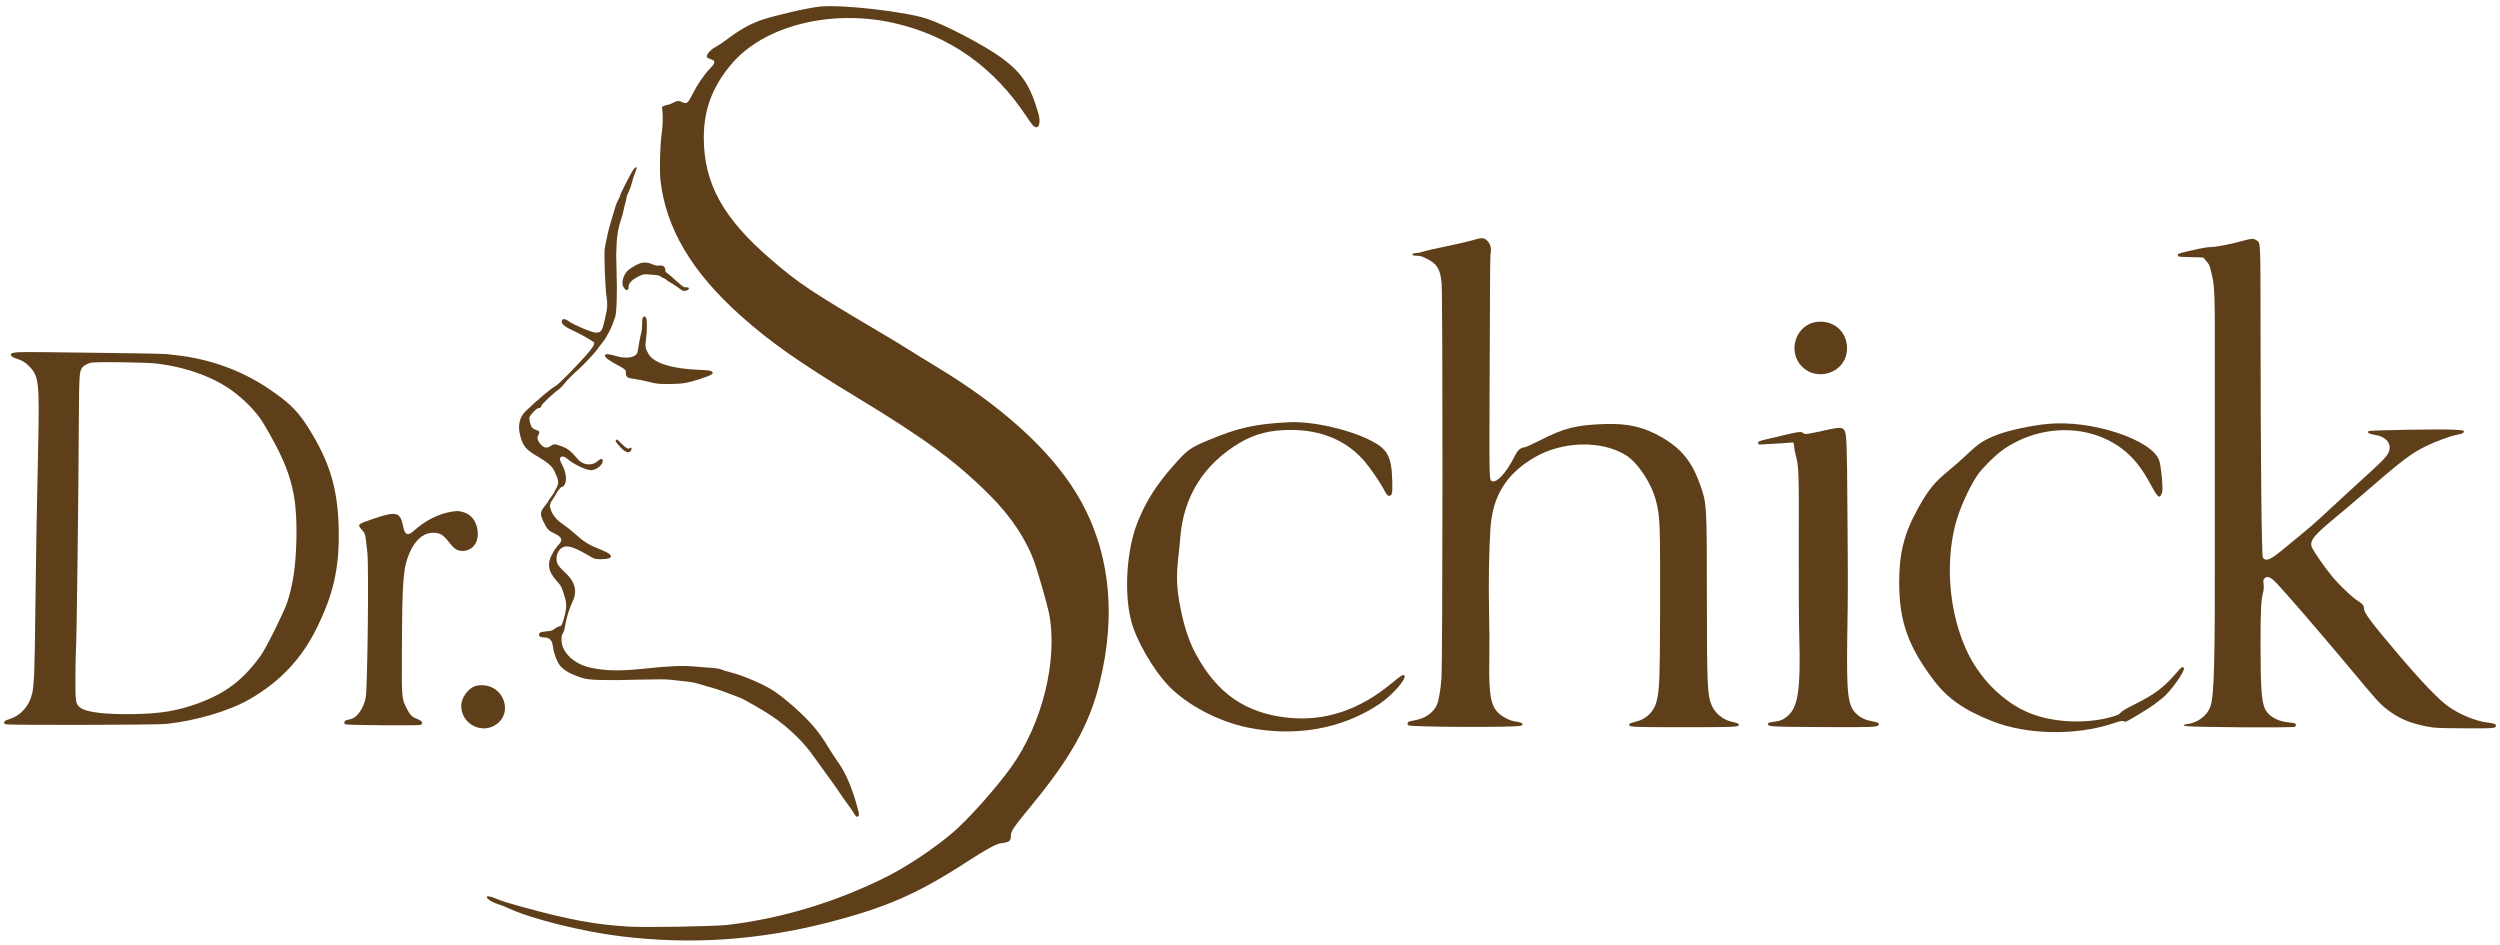
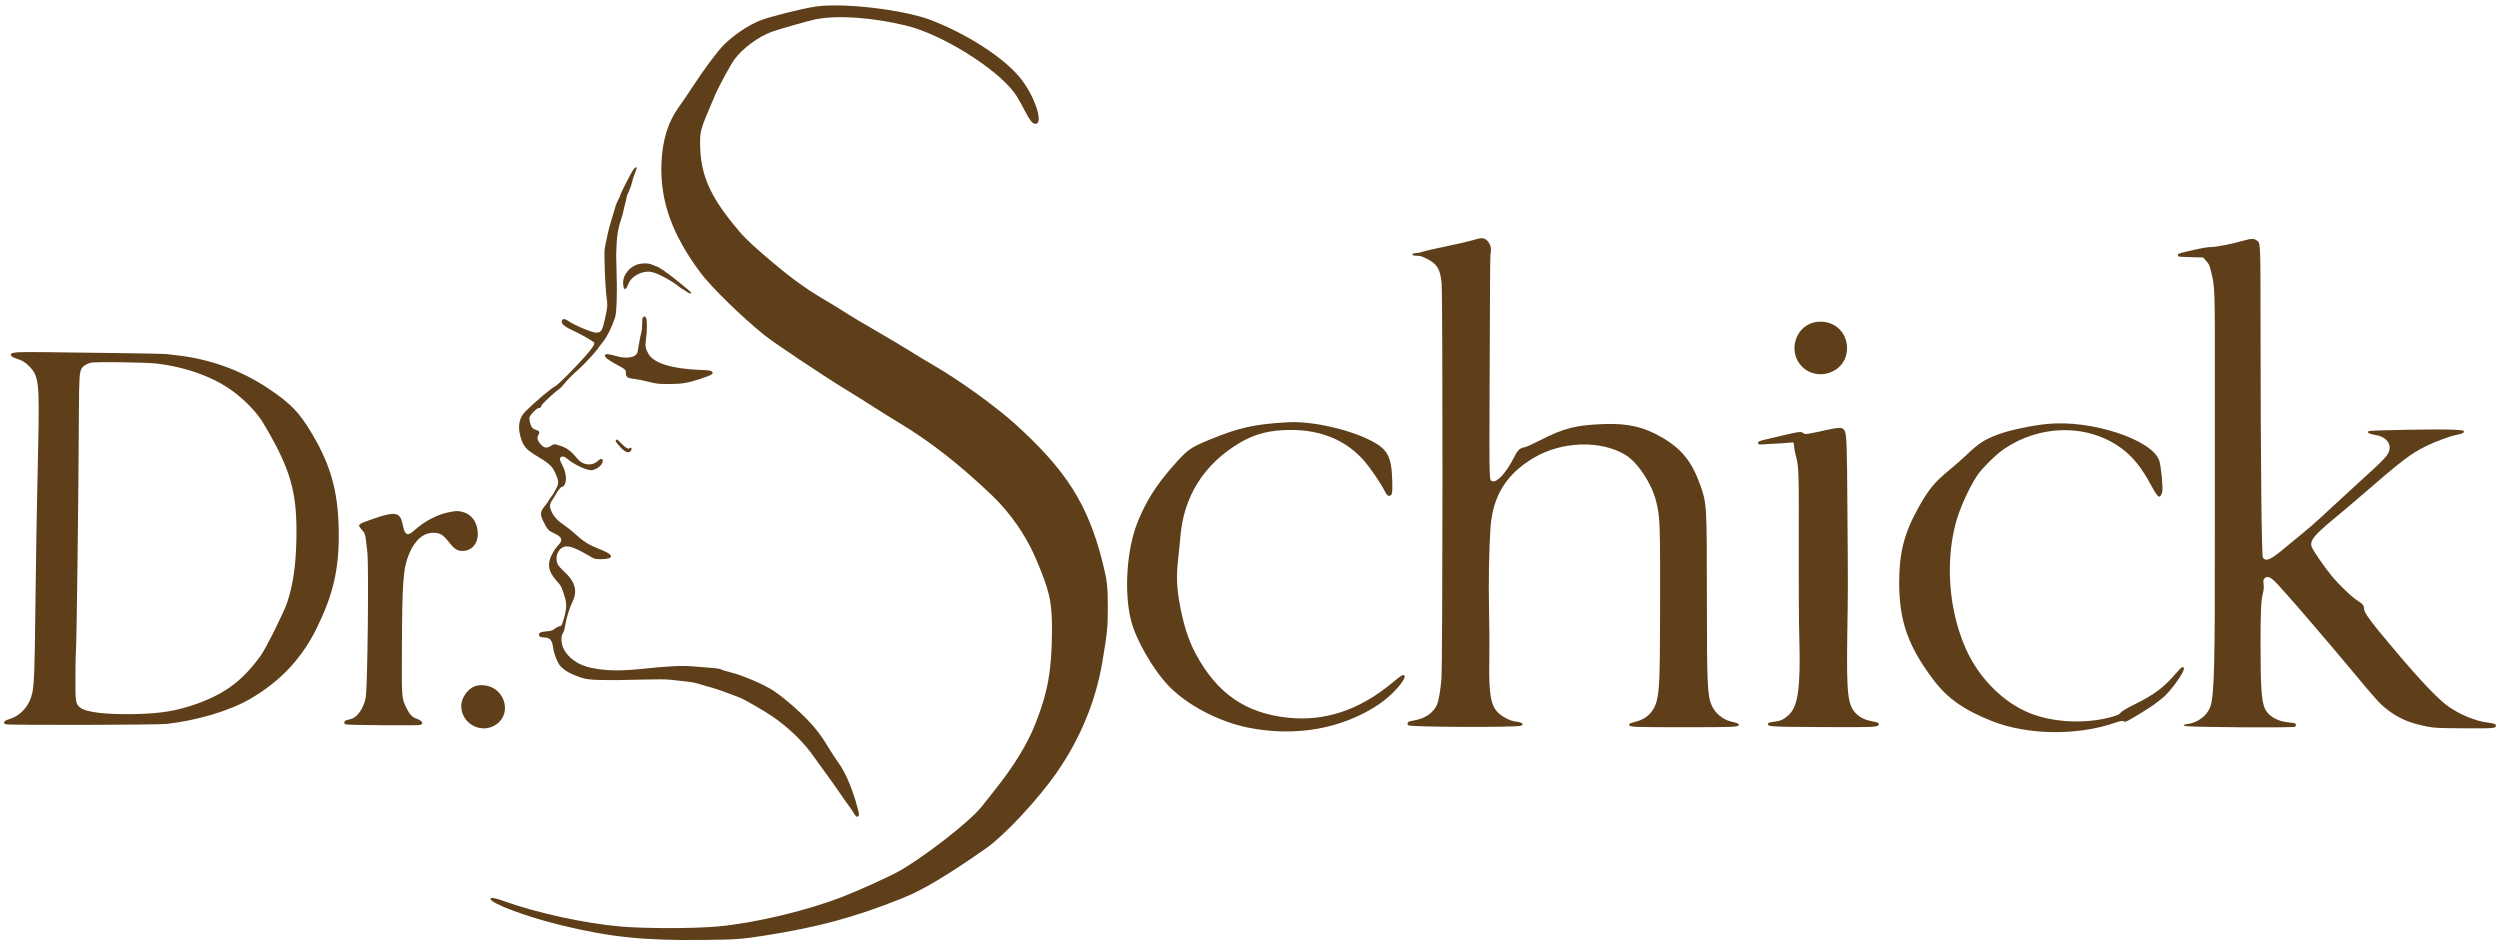
<svg xmlns="http://www.w3.org/2000/svg" viewBox="76 46 3675 1389" width="3675" height="1389" role="img" aria-label="Dr. Schick">
  <g transform="translate(0,1520) scale(0.1,-0.1)" fill="#5e3f1a" stroke="none">
-     <path d="M12810 14643 c-180 -19 -669 -132 -859 -198 -169 -59 -313 -140 -509 -287 -59 -44 -128 -91 -154 -104 -84 -43 -149 -116 -136 -155 2 -6 26 -18 53 -28 78 -25 75 -53 -13 -144 -86 -90 -181 -229 -252 -372 -68 -135 -84 -147 -153 -116 -53 24 -72 22 -152 -19 -22 -11 -47 -20 -57 -20 -10 0 -35 -7 -54 -15 -35 -15 -36 -16 -29 -57 13 -78 9 -241 -9 -358 -23 -151 -33 -539 -17 -681 80 -705 460 -1347 1176 -1987 441 -394 862 -689 1728 -1214 986 -597 1450 -940 1942 -1433 314 -314 542 -661 660 -1005 54 -158 182 -607 204 -717 137 -685 -94 -1629 -557 -2273 -226 -314 -629 -765 -862 -964 -264 -225 -669 -496 -968 -645 -744 -372 -1540 -613 -2337 -707 -188 -22 -1210 -40 -1455 -25 -495 30 -868 99 -1550 286 -253 70 -310 88 -410 130 -119 51 -170 30 -77 -32 27 -18 79 -42 116 -53 38 -11 110 -40 162 -64 332 -154 1080 -341 1649 -410 1031 -125 2018 -59 3045 204 849 218 1315 421 2043 894 280 182 426 261 498 271 125 15 144 30 144 112 0 66 37 120 320 464 559 680 831 1169 980 1762 263 1049 149 2003 -335 2801 -387 639 -1092 1279 -2040 1853 -154 93 -349 213 -434 267 -85 54 -242 150 -350 213 -1094 646 -1252 751 -1671 1112 -699 602 -981 1112 -984 1776 -2 417 121 751 398 1083 473 569 1455 822 2386 616 821 -183 1479 -646 1966 -1386 84 -127 104 -148 143 -148 42 0 55 97 27 195 -118 413 -239 599 -535 819 -239 178 -841 494 -1106 581 -323 106 -1258 212 -1575 178z" />
+     <path d="M12760 14645 c-189 -26 -681 -149 -825 -206 -172 -68 -386 -211 -530 -354 -99 -98 -295 -361 -480 -645 -59 -91 -141 -211 -181 -266 -166 -228 -249 -498 -261 -845 -19 -548 158 -1039 575 -1599 157 -210 605 -648 937 -915 145 -117 843 -584 1190 -796 138 -84 331 -205 430 -269 99 -64 261 -165 360 -224 459 -276 898 -619 1372 -1073 263 -252 494 -584 633 -908 208 -484 245 -647 244 -1065 -1 -587 -60 -917 -246 -1385 -117 -295 -314 -616 -587 -959 -69 -87 -162 -204 -206 -260 -171 -215 -856 -747 -1220 -948 -157 -86 -583 -279 -821 -371 -529 -206 -1290 -387 -1834 -436 -347 -32 -1056 -32 -1425 -1 -524 45 -1239 201 -1721 375 -129 46 -194 57 -194 32 0 -67 541 -268 1055 -392 719 -173 1201 -222 2084 -212 468 5 549 11 878 62 793 124 1324 267 2020 544 315 125 675 339 1255 746 261 183 748 704 1021 1093 351 500 584 1061 681 1638 73 434 81 512 81 804 0 317 -10 401 -80 675 -214 844 -534 1347 -1290 2029 -288 259 -829 648 -1200 861 -93 54 -247 147 -341 206 -95 59 -288 175 -430 257 -279 161 -440 257 -574 344 -47 30 -152 95 -235 143 -324 191 -528 342 -916 676 -228 197 -302 272 -456 464 -327 406 -457 711 -470 1101 -7 215 3 264 101 497 40 95 92 218 115 273 50 121 225 444 286 529 113 158 357 339 553 409 105 37 543 162 636 181 324 65 834 31 1336 -91 520 -126 1318 -621 1590 -986 32 -42 94 -148 138 -235 89 -173 128 -223 173 -223 129 0 -18 431 -237 690 -246 293 -760 624 -1289 831 -393 154 -1282 261 -1695 204z" />
    <path d="M10065 12239 c-37 -57 -185 -346 -185 -363 0 -7 -13 -38 -29 -67 -16 -30 -33 -70 -39 -89 -5 -19 -32 -109 -60 -200 -27 -91 -53 -185 -57 -210 -4 -25 -14 -72 -22 -105 -8 -33 -19 -89 -24 -125 -11 -90 7 -565 27 -702 18 -122 15 -160 -27 -343 -36 -159 -54 -185 -125 -185 -61 0 -335 115 -413 174 -40 30 -76 33 -89 9 -23 -43 27 -91 153 -148 112 -51 313 -165 319 -182 10 -25 -30 -86 -129 -198 -157 -176 -404 -424 -439 -439 -49 -21 -298 -231 -439 -370 -94 -92 -120 -218 -77 -371 39 -141 82 -194 236 -285 152 -89 227 -151 256 -211 75 -154 79 -191 32 -273 -13 -22 -29 -52 -35 -66 -7 -14 -28 -44 -46 -67 -18 -23 -33 -45 -33 -50 0 -5 -19 -31 -41 -58 -82 -99 -86 -132 -24 -255 52 -104 69 -122 151 -160 115 -52 134 -100 66 -167 -21 -21 -57 -69 -79 -108 -96 -163 -82 -278 50 -425 68 -74 74 -87 120 -240 31 -101 26 -183 -21 -334 -26 -83 -29 -89 -56 -92 -16 -2 -47 -17 -69 -35 -34 -27 -51 -33 -116 -39 -91 -9 -108 -15 -117 -43 -9 -27 19 -47 66 -47 93 0 126 -36 141 -151 10 -84 60 -214 101 -263 60 -73 162 -130 333 -184 96 -31 326 -37 875 -22 198 5 354 5 400 -1 41 -5 138 -15 215 -23 97 -10 169 -23 235 -44 52 -17 132 -40 177 -51 45 -12 144 -45 220 -75 76 -29 159 -61 185 -70 60 -22 333 -178 463 -265 255 -170 486 -394 644 -626 30 -44 105 -147 166 -230 61 -82 144 -199 185 -260 40 -60 98 -144 130 -185 31 -41 69 -96 84 -122 37 -64 53 -76 73 -55 15 15 14 25 -12 124 -69 265 -172 509 -274 652 -38 53 -99 146 -136 206 -111 180 -128 205 -224 322 -130 159 -403 405 -591 533 -143 97 -471 237 -653 280 -49 11 -103 28 -120 37 -20 11 -72 20 -142 25 -60 4 -168 13 -240 19 -195 18 -360 11 -785 -33 -334 -34 -525 -30 -745 14 -190 38 -343 144 -411 283 -36 73 -41 189 -11 223 10 11 24 54 31 98 22 129 65 273 110 364 79 162 43 298 -119 446 -53 49 -90 92 -100 116 -32 82 -7 184 56 229 77 55 170 29 424 -120 68 -40 71 -41 165 -41 180 0 190 60 20 128 -215 86 -267 118 -440 273 -41 36 -110 90 -152 118 -88 59 -148 134 -174 216 -18 57 -9 91 43 162 12 17 27 42 33 55 21 48 75 113 95 113 28 0 55 59 55 121 0 63 -23 144 -61 211 -31 57 -36 82 -17 101 21 21 57 13 95 -21 89 -78 272 -167 348 -169 76 -1 175 75 175 135 0 42 -28 41 -75 -2 -80 -73 -215 -61 -288 26 -102 122 -154 163 -257 199 -87 30 -98 30 -144 -1 -64 -43 -110 -30 -167 48 -33 45 -36 77 -13 117 23 37 13 57 -35 70 -22 6 -49 22 -59 35 -25 32 -46 117 -38 151 10 37 104 134 130 134 25 0 46 17 47 40 1 17 197 201 245 230 18 10 57 49 87 87 49 62 113 126 222 223 71 63 239 244 270 290 16 25 51 72 78 104 61 75 133 220 179 361 23 71 32 347 22 655 -4 129 -6 246 -6 260 1 14 4 84 6 155 4 137 25 252 69 381 14 39 28 91 32 115 4 24 15 74 26 110 10 36 19 75 19 85 0 11 15 52 34 91 19 40 39 96 45 126 5 29 23 88 40 130 17 43 31 82 31 87 0 24 -30 7 -55 -31z" />
    <path d="M22410 11209 c-52 -16 -225 -56 -385 -89 -159 -33 -317 -68 -349 -80 -33 -11 -75 -20 -95 -20 -20 0 -42 -4 -50 -9 -26 -17 1 -31 58 -31 49 0 73 -7 142 -42 155 -77 200 -151 220 -355 19 -194 17 -5552 -2 -5818 -12 -167 -40 -326 -67 -388 -50 -112 -173 -199 -320 -224 -48 -8 -93 -19 -99 -25 -19 -15 -16 -46 5 -52 84 -25 1583 -30 1648 -5 58 21 20 51 -79 63 -74 8 -183 63 -248 123 -117 110 -145 274 -136 798 3 176 2 496 -4 710 -9 392 0 905 21 1216 33 468 233 791 638 1030 412 244 984 261 1346 42 180 -110 385 -418 450 -678 60 -238 62 -307 59 -1702 -3 -902 -9 -1062 -48 -1231 -37 -159 -148 -271 -309 -311 -85 -21 -96 -27 -96 -46 0 -33 37 -35 799 -35 760 0 811 2 811 35 0 18 -22 28 -115 49 -117 27 -233 123 -281 232 -66 149 -72 293 -73 1617 0 1338 -2 1361 -99 1632 -123 343 -275 530 -568 699 -261 150 -489 203 -829 193 -424 -14 -602 -58 -957 -240 -101 -52 -203 -98 -226 -102 -70 -11 -102 -41 -152 -141 -113 -226 -252 -381 -322 -358 -47 15 -46 -37 -41 1364 7 1903 7 1929 17 1998 11 77 -9 136 -60 182 -44 38 -79 38 -204 -1z" />
    <path d="M33765 11209 c-204 -57 -433 -102 -510 -101 -39 1 -132 -15 -270 -47 -202 -46 -210 -49 -210 -72 0 -24 0 -24 186 -29 l185 -5 46 -52 c43 -48 48 -60 77 -180 49 -202 51 -275 49 -1493 -1 -619 -1 -1690 0 -2380 3 -1845 -9 -2327 -64 -2491 -45 -138 -185 -244 -346 -264 -55 -7 -63 -22 -15 -29 112 -17 1559 -26 1602 -10 18 7 20 40 3 50 -6 4 -50 11 -97 15 -161 13 -302 96 -349 206 -48 113 -62 318 -62 944 0 486 7 641 36 754 11 41 14 79 9 126 -6 60 -5 69 14 88 44 44 103 14 212 -110 35 -40 89 -100 120 -134 101 -109 670 -774 954 -1115 346 -416 406 -483 504 -560 179 -141 346 -213 611 -262 105 -20 152 -22 534 -24 429 -3 466 0 466 36 0 27 -26 37 -128 49 -168 21 -405 118 -567 233 -145 102 -387 353 -735 763 -408 480 -510 617 -510 683 0 41 -23 69 -83 105 -79 45 -278 235 -388 367 -104 126 -273 371 -295 426 -36 95 28 175 359 447 89 73 231 193 316 267 665 575 769 656 1008 774 129 65 365 151 456 166 73 13 103 30 94 52 -4 13 -39 17 -194 23 -192 8 -1166 -9 -1196 -21 -46 -17 -3 -45 90 -58 138 -20 225 -106 209 -208 -14 -89 -50 -127 -476 -513 -96 -87 -263 -240 -370 -340 -283 -264 -274 -256 -735 -634 -174 -144 -240 -168 -281 -107 -18 29 -33 1421 -34 3406 -1 1268 1 1217 -59 1257 -41 28 -74 28 -166 2z" />
-     <path d="M10095 10835 c-101 -58 -132 -87 -161 -153 -34 -75 -32 -138 5 -182 34 -41 61 -30 61 23 0 59 59 115 175 167 44 19 60 21 130 15 44 -4 95 -9 113 -10 18 -1 40 -9 50 -17 9 -8 31 -20 49 -27 18 -7 38 -20 44 -28 7 -8 31 -24 53 -35 23 -12 74 -45 114 -75 70 -52 75 -54 115 -46 50 10 62 47 17 49 -14 1 -32 2 -42 3 -9 0 -65 45 -125 99 -59 55 -118 104 -130 111 -16 8 -23 21 -23 41 0 48 -33 74 -87 66 -34 -4 -57 0 -103 19 -96 40 -157 35 -255 -20z" />
+     <path d="M10165 10861 c-131 -22 -245 -149 -245 -273 0 -112 38 -131 71 -35 43 127 215 218 354 187 92 -20 292 -128 401 -217 23 -18 44 -33 48 -33 3 0 28 -16 56 -36 45 -32 70 -37 70 -14 0 10 -347 290 -359 290 -4 0 -16 9 -26 20 -10 11 -22 20 -27 20 -5 0 -24 11 -42 25 -18 14 -38 25 -43 25 -6 0 -35 11 -65 25 -54 25 -109 30 -193 16z" />
    <path d="M10218 10079 c-15 -8 -18 -25 -18 -98 0 -48 -6 -110 -14 -137 -13 -42 -34 -154 -52 -270 -13 -88 -154 -117 -320 -67 -108 32 -157 35 -162 10 -5 -26 44 -66 159 -129 146 -79 149 -82 149 -127 0 -64 22 -80 122 -91 48 -6 144 -25 215 -43 119 -30 139 -32 293 -32 199 1 269 12 466 76 169 55 205 78 167 108 -17 15 -50 19 -180 24 -406 16 -670 98 -749 232 -46 79 -53 119 -38 215 19 126 18 304 -2 324 -8 9 -16 16 -17 16 -1 0 -10 -5 -19 -11z" />
    <path d="M27465 10008 c-308 -40 -437 -435 -215 -658 223 -222 618 -93 658 215 34 269 -174 477 -443 443z" />
    <path d="M1025 9562 c-84 -7 -105 -15 -105 -36 0 -22 32 -43 89 -60 75 -22 128 -55 188 -118 134 -142 144 -238 124 -1168 -23 -1053 -30 -1473 -41 -2370 -10 -906 -18 -1125 -45 -1254 -40 -188 -162 -330 -334 -386 -61 -20 -77 -29 -79 -47 -3 -17 3 -24 25 -30 52 -15 2223 -10 2358 5 448 50 925 191 1225 364 449 259 767 597 990 1053 233 475 320 845 320 1352 0 608 -104 1007 -387 1486 -190 323 -314 452 -648 676 -406 272 -871 438 -1370 491 -60 6 -121 13 -135 16 -14 3 -338 9 -720 14 -382 5 -848 11 -1035 13 -187 3 -376 2 -420 -1z m2034 -166 c445 -53 852 -202 1136 -416 189 -143 347 -311 442 -471 399 -673 493 -1003 480 -1692 -7 -388 -49 -673 -136 -935 -49 -146 -313 -676 -390 -782 -263 -362 -514 -552 -933 -704 -295 -106 -536 -146 -923 -153 -419 -8 -704 26 -791 92 -74 57 -77 74 -75 473 1 196 4 359 7 364 10 16 39 2317 44 3528 3 493 8 571 41 625 22 37 82 73 141 84 75 15 806 5 957 -13z" />
    <path d="M19700 8533 c-498 -26 -740 -81 -1175 -263 -274 -114 -308 -139 -520 -379 -250 -283 -401 -523 -524 -831 -158 -394 -200 -1026 -95 -1439 71 -284 320 -718 549 -959 266 -281 737 -530 1168 -617 701 -142 1391 -19 1932 345 197 133 411 378 368 421 -18 18 -42 4 -188 -117 -474 -392 -980 -560 -1516 -505 -631 65 -1054 360 -1368 951 -107 203 -182 444 -236 760 -38 223 -42 392 -17 615 12 99 26 243 32 320 47 604 342 1077 870 1393 227 135 449 192 755 192 453 0 820 -156 1083 -460 85 -99 237 -321 286 -418 38 -75 56 -95 83 -90 38 7 44 43 39 228 -10 349 -69 459 -313 583 -333 169 -866 288 -1213 270z" />
    <path d="M30865 8509 c-241 -23 -557 -90 -735 -156 -198 -74 -283 -129 -463 -301 -62 -59 -171 -155 -242 -213 -226 -185 -311 -287 -466 -564 -207 -372 -282 -664 -281 -1100 1 -564 128 -928 499 -1423 207 -277 452 -449 873 -615 508 -200 1225 -213 1768 -32 101 34 138 42 152 35 10 -6 26 -10 35 -10 22 0 364 208 430 261 28 22 77 61 110 85 111 83 342 404 318 443 -18 29 -31 21 -116 -77 -184 -212 -314 -310 -612 -458 -117 -58 -179 -95 -200 -119 -24 -28 -47 -39 -120 -60 -381 -110 -863 -90 -1215 51 -392 157 -750 516 -941 944 -246 551 -305 1249 -154 1834 55 213 190 517 316 711 64 98 262 297 375 378 541 383 1263 392 1757 21 164 -123 296 -289 428 -537 61 -115 98 -167 118 -167 21 0 40 32 47 78 11 76 -20 386 -47 457 -114 306 -996 595 -1634 534z" />
    <path d="M27655 8429 c-335 -74 -358 -78 -384 -58 -40 32 -38 32 -526 -84 -132 -32 -140 -35 -140 -58 0 -23 3 -24 55 -22 163 8 437 25 451 29 14 4 18 -6 22 -58 3 -35 14 -95 25 -133 44 -158 47 -239 44 -1295 -2 -590 1 -1160 8 -1400 20 -716 -18 -989 -154 -1119 -70 -65 -123 -90 -211 -100 -80 -9 -95 -15 -95 -37 0 -36 40 -38 796 -42 759 -4 817 -2 831 34 9 25 -11 36 -92 50 -97 17 -171 51 -230 105 -133 123 -152 278 -140 1149 11 700 11 687 2 1874 -6 953 -11 1087 -42 1147 -24 46 -73 50 -220 18z" />
    <path d="M9817 8273 c-15 -14 -5 -32 49 -92 85 -93 137 -113 169 -65 20 31 6 56 -19 35 -21 -17 -58 4 -126 73 -55 57 -62 61 -73 49z" />
    <path d="M7405 7219 c-192 -28 -399 -132 -567 -286 -86 -78 -129 -56 -154 78 -39 203 -101 218 -439 102 -229 -79 -234 -84 -172 -153 50 -55 55 -68 67 -166 5 -49 14 -127 20 -173 23 -198 3 -1996 -24 -2135 -29 -155 -124 -293 -216 -315 -25 -6 -56 -15 -70 -19 -31 -9 -39 -47 -13 -60 21 -12 1067 -20 1100 -9 55 19 32 61 -50 91 -72 27 -103 59 -152 159 -71 145 -70 133 -67 852 4 1025 18 1201 109 1420 86 204 218 312 370 303 88 -5 130 -32 216 -142 81 -104 128 -130 217 -124 121 9 205 112 204 248 -2 169 -89 293 -231 326 -64 15 -63 15 -148 3z" />
    <path d="M7743 4654 c-109 -40 -203 -175 -203 -290 0 -271 311 -428 526 -265 233 176 96 555 -205 568 -51 2 -90 -3 -118 -13z" />
  </g>
</svg>
